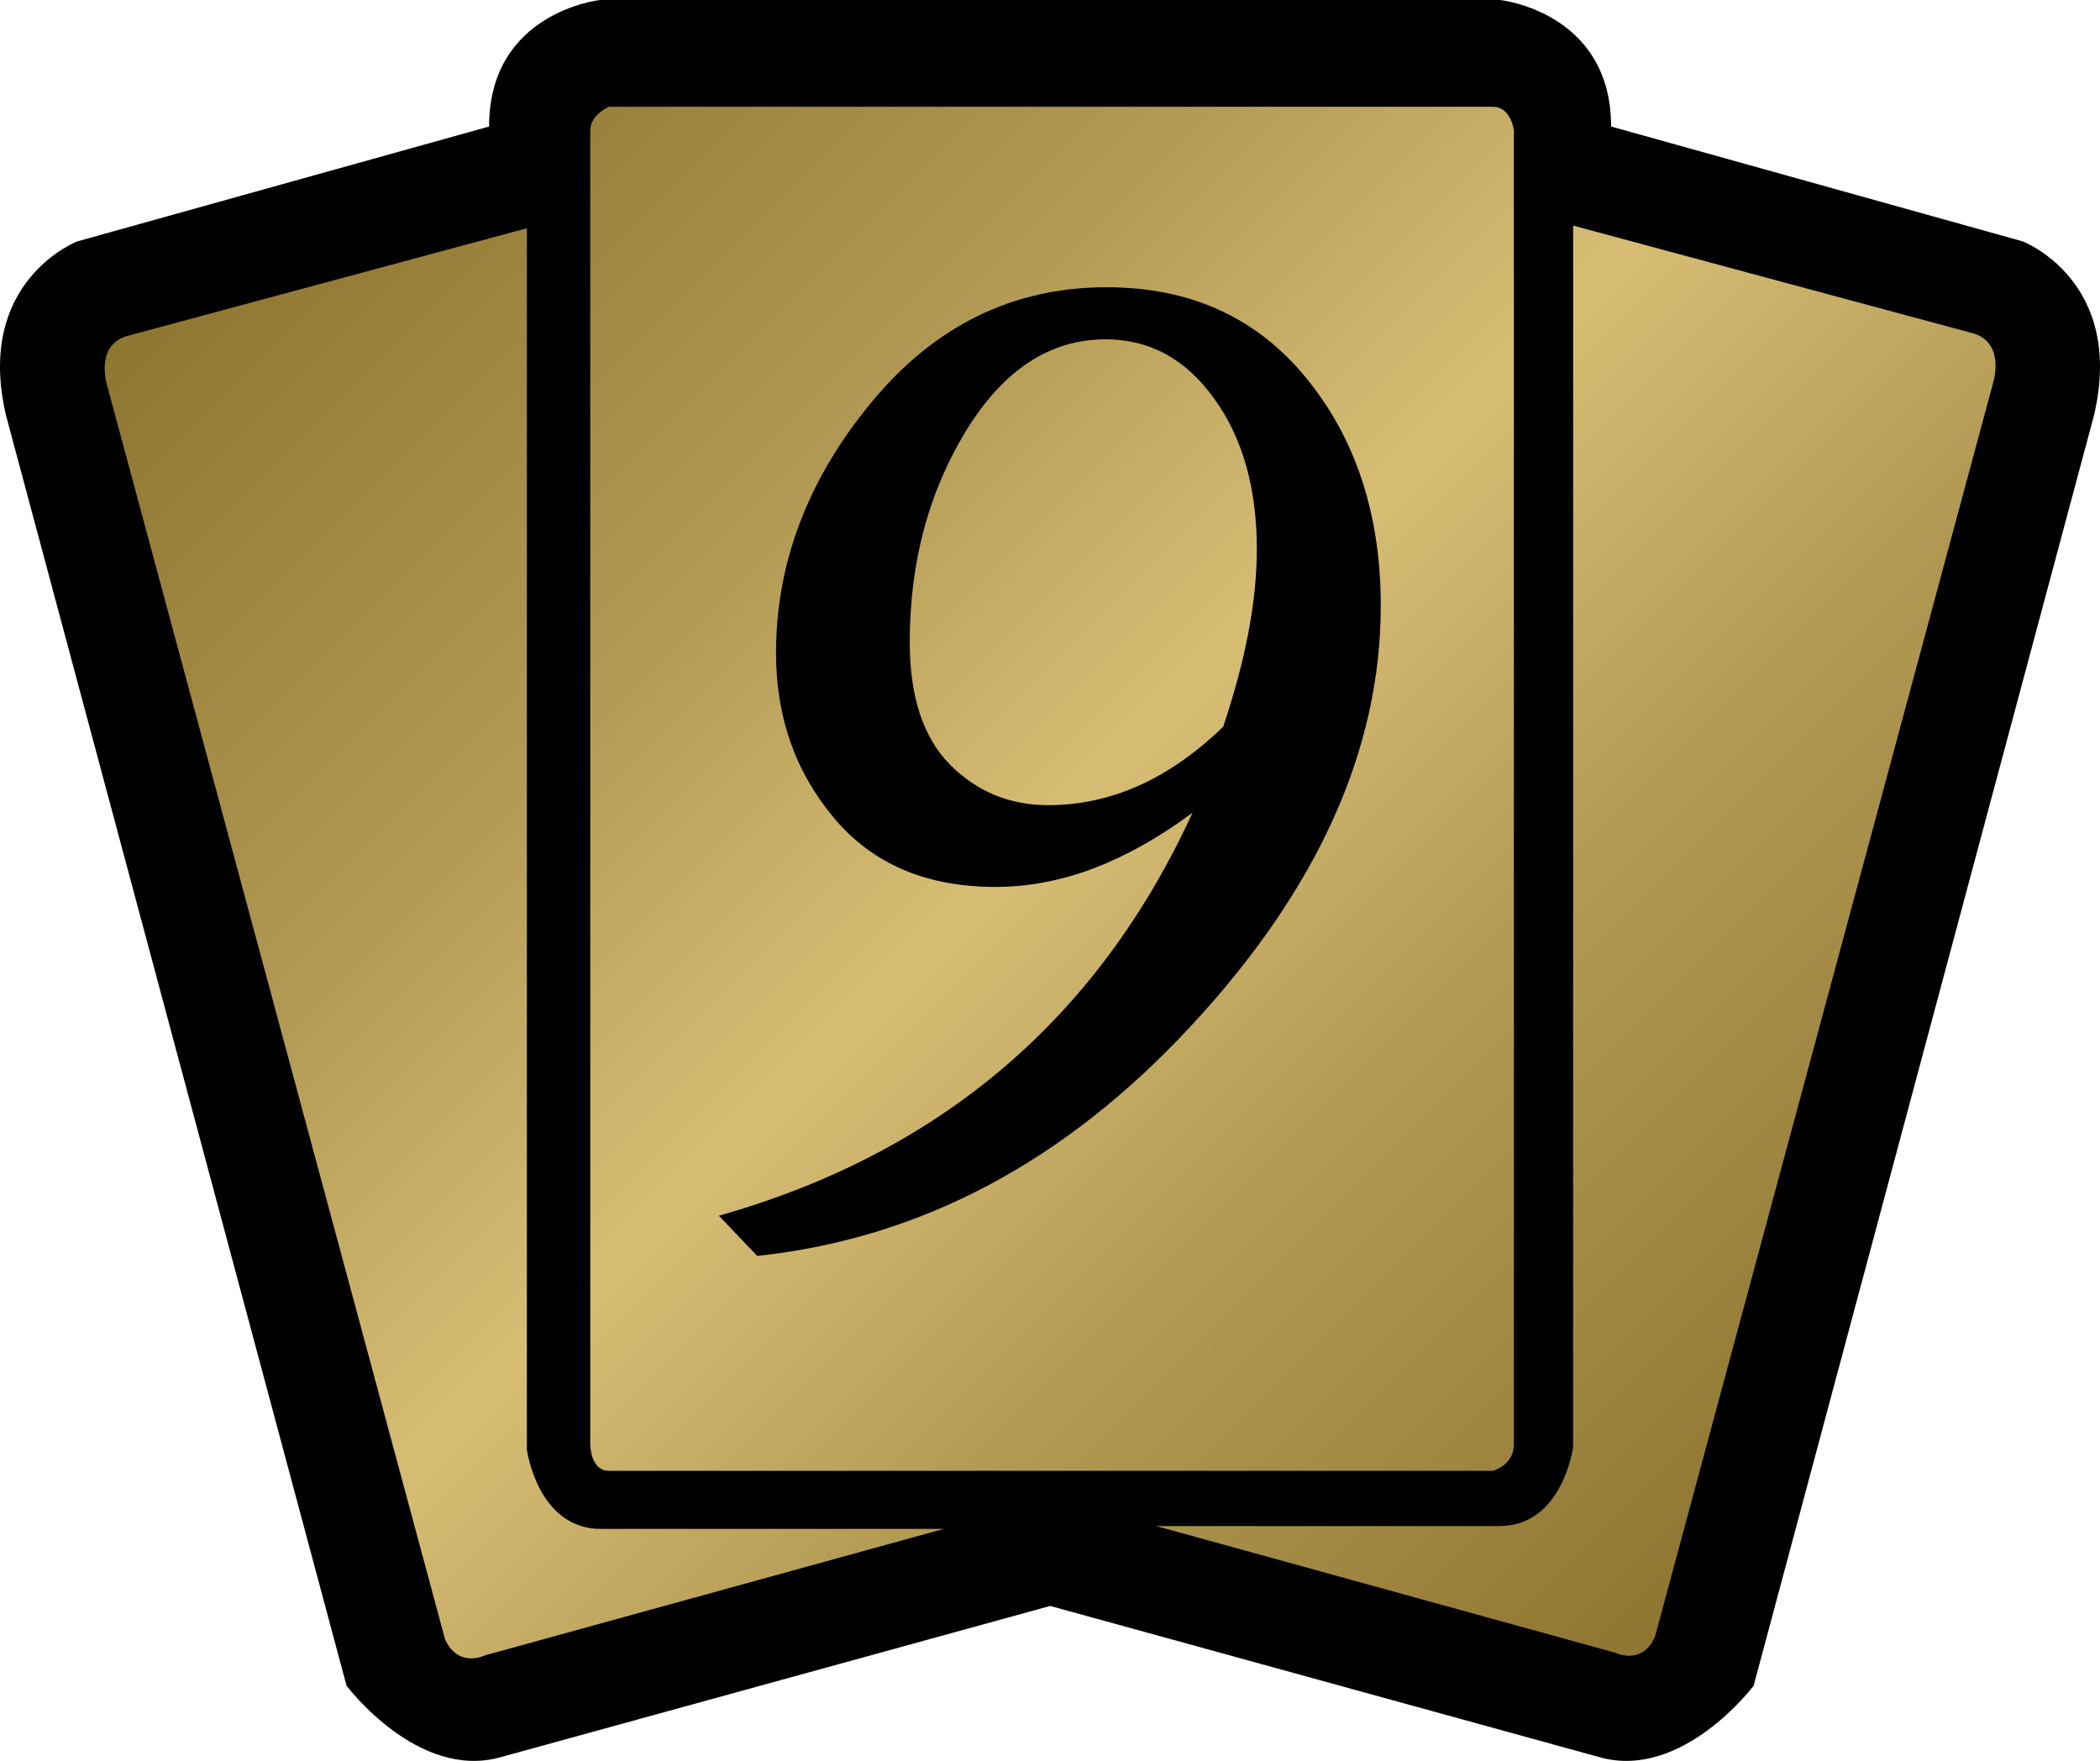
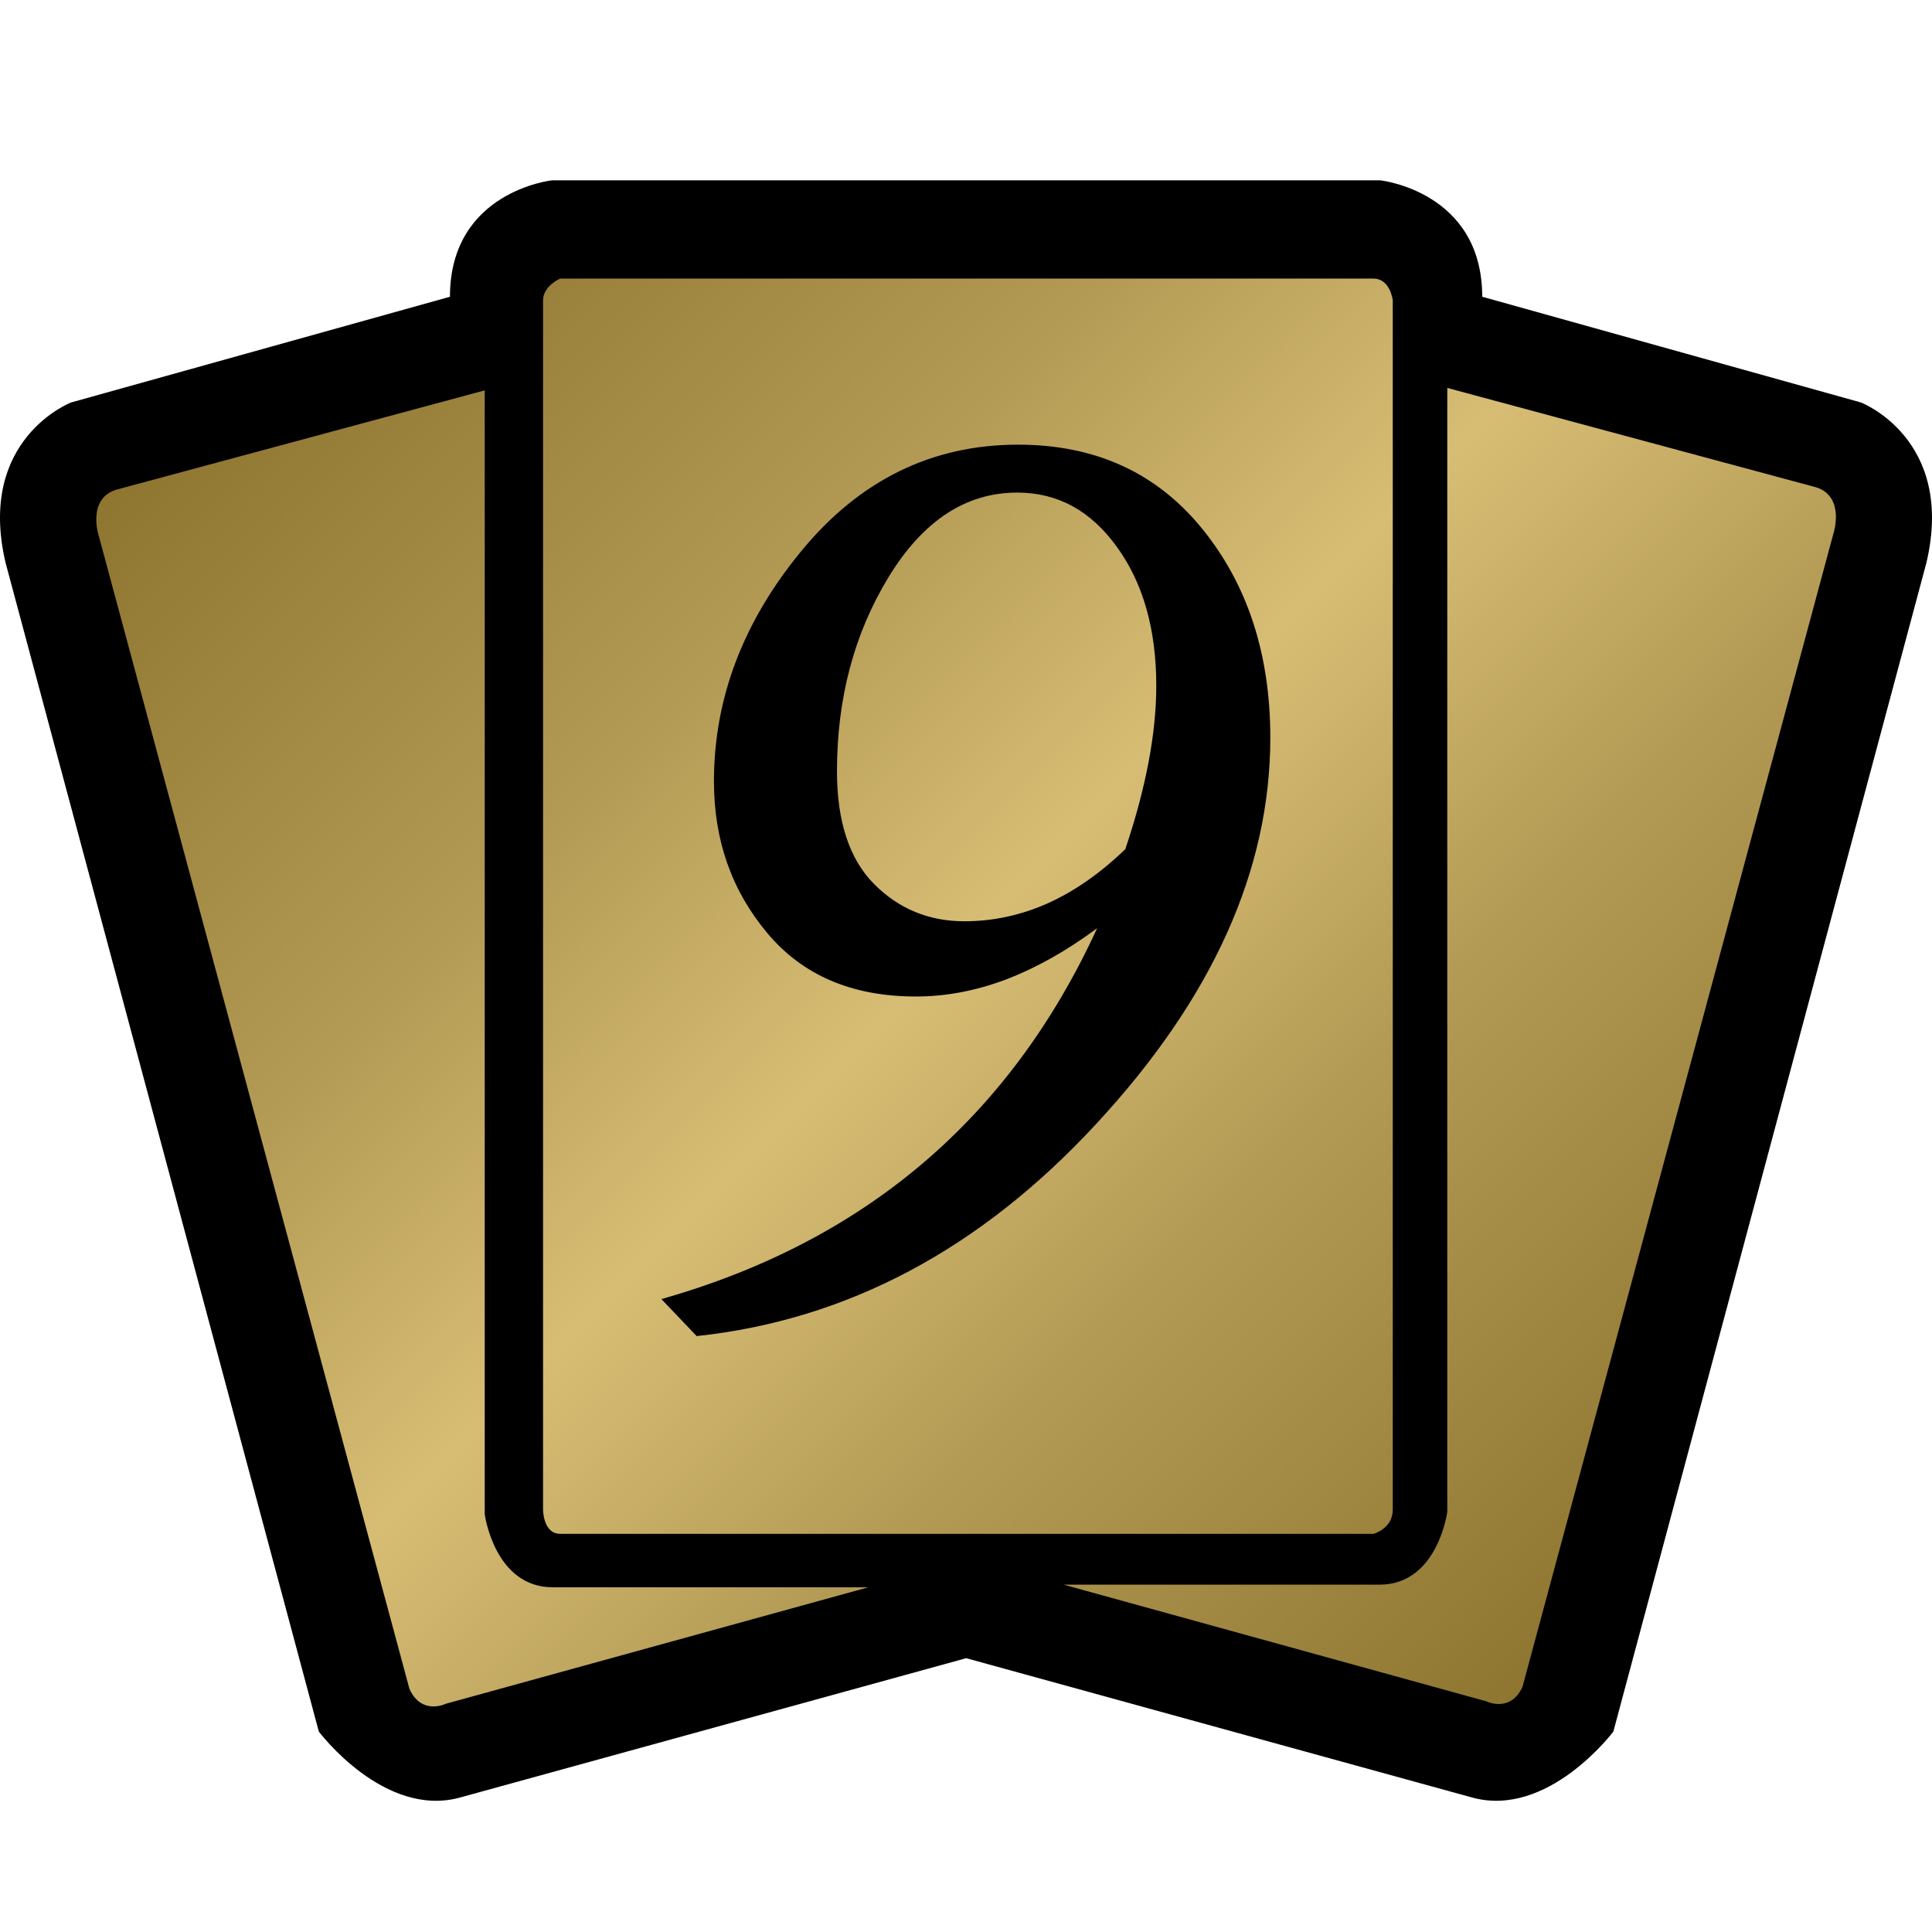
- <svg xmlns="http://www.w3.org/2000/svg" version="1.1" width="600" height="503.25" id="svg7659">
+ <svg xmlns="http://www.w3.org/2000/svg" version="1.1" width="600" height="600" id="svg7659">
  <defs id="defs7661">
    <linearGradient x1="0" y1="0" x2="1" y2="0" id="linearGradient720" gradientUnits="userSpaceOnUse" gradientTransform="matrix(29.48718,-29.48718,-29.48718,-29.48718,466.4414,162.376)" spreadMethod="pad">
      <stop id="stop722" style="stop-color:#8d742f;stop-opacity:1" offset="0" />
      <stop id="stop724" style="stop-color:#b39a54;stop-opacity:1" offset="0.3" />
      <stop id="stop726" style="stop-color:#d7bd74;stop-opacity:1" offset="0.5" />
      <stop id="stop728" style="stop-color:#b39a54;stop-opacity:1" offset="0.7" />
      <stop id="stop730" style="stop-color:#8d742f;stop-opacity:1" offset="1" />
    </linearGradient>
  </defs>
-   <path d="m 171.439,0 c 0,0 -31.702,3.383 -31.702,36.158 L 22.09,68.987 c 0,0 -29.391,11.278 -20.369,49.746 L 99.013,481.757 c 0,0 20.369,27.177 44.107,20.41 l 156.941,-43.2 156.872,43.2 c 23.739,6.767 44.107,-20.41 44.107,-20.41 L 598.278,118.734 C 607.301,80.265 577.923,68.987 577.923,68.987 L 460.317,36.158 C 460.317,3.383 428.615,0 428.615,0 L 171.439,0 z" id="path714" style="fill:#000000;fill-opacity:1;fill-rule:nonzero;stroke:none" />
-   <path d="m 172.402,13.547 c -1.444,0.261 -6.01,1.279 -10.26,4.126 -6.065,4.03 -8.857,9.889 -8.857,18.485 l 0,10.315 c 0,0 -124.813,34.81 -126.628,35.305 -3.287,1.499 -13.066,7.468 -13.066,23.037 0,3.177 0.44,6.725 1.348,10.7 0.165,0.702 94.872,354.152 96.439,359.846 4.14,4.731 16.435,16.972 28.043,13.698 l 160.586,-44.217 160.627,44.217 c 11.608,3.273 23.862,-8.967 28.043,-13.698 1.568,-5.694 96.219,-359.145 96.439,-359.846 0.908,-3.975 1.348,-7.523 1.348,-10.7 0,-15.569 -9.834,-21.538 -13.066,-23.037 -1.815,-0.495 -126.67,-35.305 -126.67,-35.305 l 0,-10.315 c 0,-8.596 -2.806,-14.455 -8.816,-18.485 -4.305,-2.847 -8.816,-3.865 -10.315,-4.126 l -255.196,0 z" id="path716" style="fill:#000000;fill-opacity:1;fill-rule:nonzero;stroke:none" />
-   <g transform="matrix(13.75349,0,0,-13.75349,-6317.951,2266.643)" id="g718">
-     <path d="m 472.02,162.586 c 0,0 -0.387,-0.164 -0.387,-0.492 l 0,0 0,-27.305 c 0,0 0,-0.547 0.387,-0.547 l 0,0 18.363,0 c 0,0 0.437,0.113 0.437,0.547 l 0,0 0,27.305 c 0,0 -0.054,0.492 -0.437,0.492 l 0,0 -18.363,0 z m 20.031,-27.848 c 0,0 -0.215,-1.644 -1.531,-1.644 l 0,0 -7.129,0 9.539,-2.633 c 0,0 0.547,-0.273 0.82,0.328 l 0,0 7.02,26.039 c 0,0 0.273,0.824 -0.383,1.043 l 0,0 -8.336,2.246 0,-25.379 z m -30.067,23.078 c -0.656,-0.218 -0.382,-1.043 -0.382,-1.043 l 0,0 7.015,-26.035 c 0.278,-0.605 0.824,-0.332 0.824,-0.332 l 0,0 9.536,2.629 -7.125,0 c -1.317,0 -1.536,1.649 -1.536,1.649 l 0,0 0,25.378 -8.332,-2.246 z" id="path732" style="fill:url(#linearGradient720);fill-opacity:1;fill-rule:nonzero;stroke:none" />
+   <path d="m 171.439,56 c 0,0 -31.702,3.383 -31.702,36.158 L 22.09,124.987 c 0,0 -29.391,11.278 -20.369,49.746 L 99.013,537.757 c 0,0 20.369,27.177 44.107,20.41 l 156.941,-43.2 156.872,43.2 c 23.739,6.767 44.107,-20.41 44.107,-20.41 l 97.237,-363.023 c 9.022,-38.468 -20.355,-49.746 -20.355,-49.746 L 460.317,92.158 C 460.317,59.383 428.615,56 428.615,56 Z" id="path714" style="fill:#000000;fill-opacity:1;fill-rule:nonzero;stroke:none" />
+   <path d="m 172.402,69.547 c -1.444,0.261 -6.01,1.279 -10.26,4.126 -6.065,4.03 -8.857,9.889 -8.857,18.485 v 10.315 c 0,0 -124.813,34.81 -126.628,35.305 -3.287,1.499 -13.066,7.468 -13.066,23.037 0,3.177 0.44,6.725 1.348,10.7 0.165,0.702 94.872,354.152 96.439,359.846 4.14,4.731 16.435,16.972 28.043,13.698 l 160.586,-44.217 160.627,44.217 c 11.608,3.273 23.862,-8.967 28.043,-13.698 1.568,-5.694 96.219,-359.145 96.439,-359.846 0.908,-3.975 1.348,-7.523 1.348,-10.7 0,-15.569 -9.834,-21.538 -13.066,-23.037 -1.815,-0.495 -126.67,-35.305 -126.67,-35.305 V 92.158 c 0,-8.596 -2.806,-14.455 -8.816,-18.485 -4.305,-2.847 -8.816,-3.865 -10.315,-4.126 z" id="path716" style="fill:#000000;fill-opacity:1;fill-rule:nonzero;stroke:none" />
+   <g transform="matrix(13.75349,0,0,-13.75349,-6317.951,2322.643)" id="g718">
+     <path d="m 472.02,162.586 c 0,0 -0.387,-0.164 -0.387,-0.492 v 0 -27.305 c 0,0 0,-0.547 0.387,-0.547 v 0 h 18.363 c 0,0 0.437,0.113 0.437,0.547 v 0 27.305 c 0,0 -0.054,0.492 -0.437,0.492 v 0 z m 20.031,-27.848 c 0,0 -0.215,-1.644 -1.531,-1.644 v 0 h -7.129 l 9.539,-2.633 c 0,0 0.547,-0.273 0.82,0.328 v 0 l 7.02,26.039 c 0,0 0.273,0.824 -0.383,1.043 v 0 l -8.336,2.246 z m -30.067,23.078 c -0.656,-0.218 -0.382,-1.043 -0.382,-1.043 v 0 l 7.015,-26.035 c 0.278,-0.605 0.824,-0.332 0.824,-0.332 v 0 l 9.536,2.629 h -7.125 c -1.317,0 -1.536,1.649 -1.536,1.649 v 0 25.378 z" id="path732" style="fill:url(#linearGradient720);fill-opacity:1;fill-rule:nonzero;stroke:none" />
  </g>
-   <path d="m 349.478,207.705 c 6.395,-19.021 9.614,-35.938 9.614,-50.723 0,-17.508 -4.071,-31.853 -12.186,-43.076 -8.115,-11.292 -18.43,-16.931 -31,-16.931 -15.954,0 -29.281,8.761 -39.968,26.269 -10.7,17.577 -16.009,37.671 -16.009,60.282 0,15.583 3.865,27.287 11.484,34.975 7.688,7.743 17.041,11.608 28.098,11.608 8.926,0 17.577,-1.884 25.898,-5.584 8.335,-3.768 16.339,-9.352 24.069,-16.821 m -133.12,151.233 -10.962,-11.498 c 63.17,-17.893 108.309,-56.252 135.334,-115.185 -9.462,7.042 -18.87,12.309 -28.208,15.899 -9.407,3.548 -18.76,5.323 -28.043,5.323 -19.833,0 -35.195,-6.56 -46.212,-19.723 -11.058,-13.217 -16.545,-28.841 -16.545,-47.106 0,-25.692 9.022,-49.54 27.136,-71.518 18.1,-22.019 40.559,-33.036 67.31,-33.036 23.972,0 43.035,8.706 57.173,26.104 14.125,17.357 21.167,39.06 21.167,64.903 0,41.109 -18.003,81.022 -54.051,119.917 -35.993,38.95 -77.363,60.928 -124.098,65.92" id="path734" style="fill:#000000;fill-opacity:1;fill-rule:nonzero;stroke:none" />
+   <path d="m 349.478,263.705 c 6.395,-19.021 9.614,-35.938 9.614,-50.723 0,-17.508 -4.071,-31.853 -12.186,-43.076 -8.115,-11.292 -18.43,-16.931 -31,-16.931 -15.954,0 -29.281,8.761 -39.968,26.269 -10.7,17.577 -16.009,37.671 -16.009,60.282 0,15.583 3.865,27.287 11.484,34.975 7.688,7.743 17.041,11.608 28.098,11.608 8.926,0 17.577,-1.884 25.898,-5.584 8.335,-3.768 16.339,-9.352 24.069,-16.821 m -133.12,151.233 -10.962,-11.498 c 63.17,-17.893 108.309,-56.252 135.334,-115.185 -9.462,7.042 -18.87,12.309 -28.208,15.899 -9.407,3.548 -18.76,5.323 -28.043,5.323 -19.833,0 -35.195,-6.56 -46.212,-19.723 -11.058,-13.217 -16.545,-28.841 -16.545,-47.106 0,-25.692 9.022,-49.54 27.136,-71.518 18.1,-22.019 40.559,-33.036 67.31,-33.036 23.972,0 43.035,8.706 57.173,26.104 14.125,17.357 21.167,39.06 21.167,64.903 0,41.109 -18.003,81.022 -54.051,119.917 -35.993,38.95 -77.363,60.928 -124.098,65.92" id="path734" style="fill:#000000;fill-opacity:1;fill-rule:nonzero;stroke:none" />
</svg>
